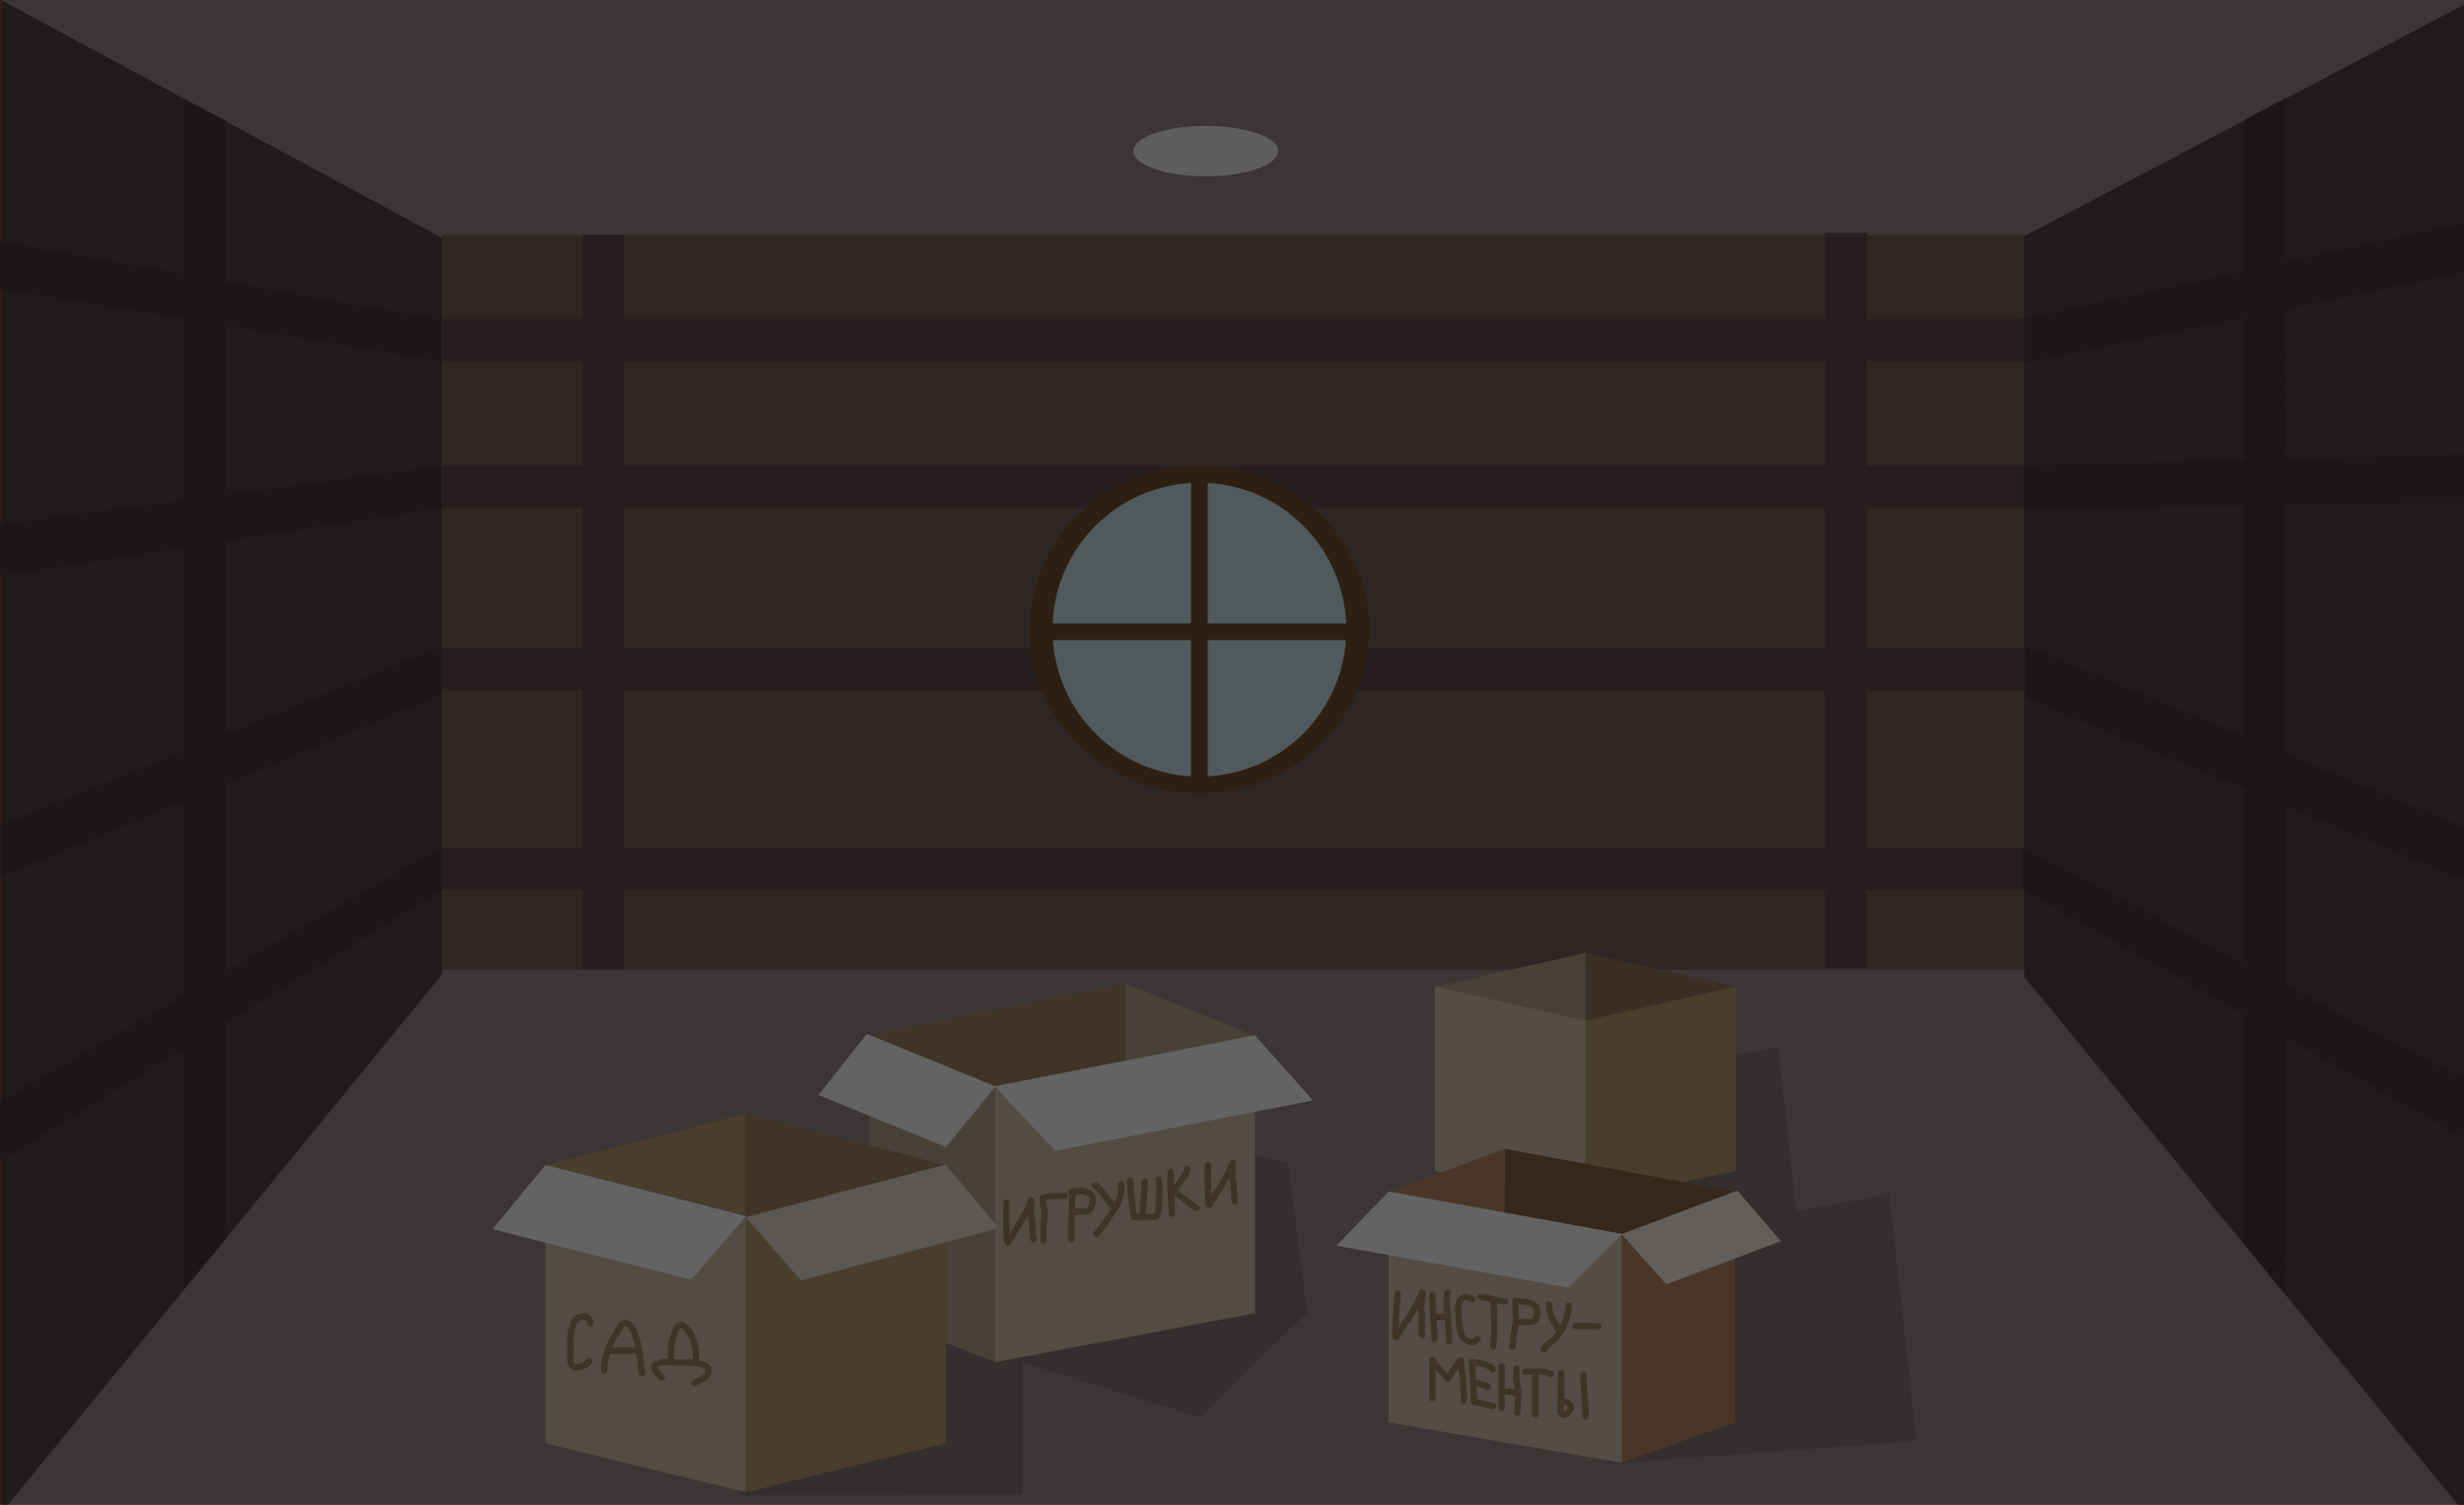
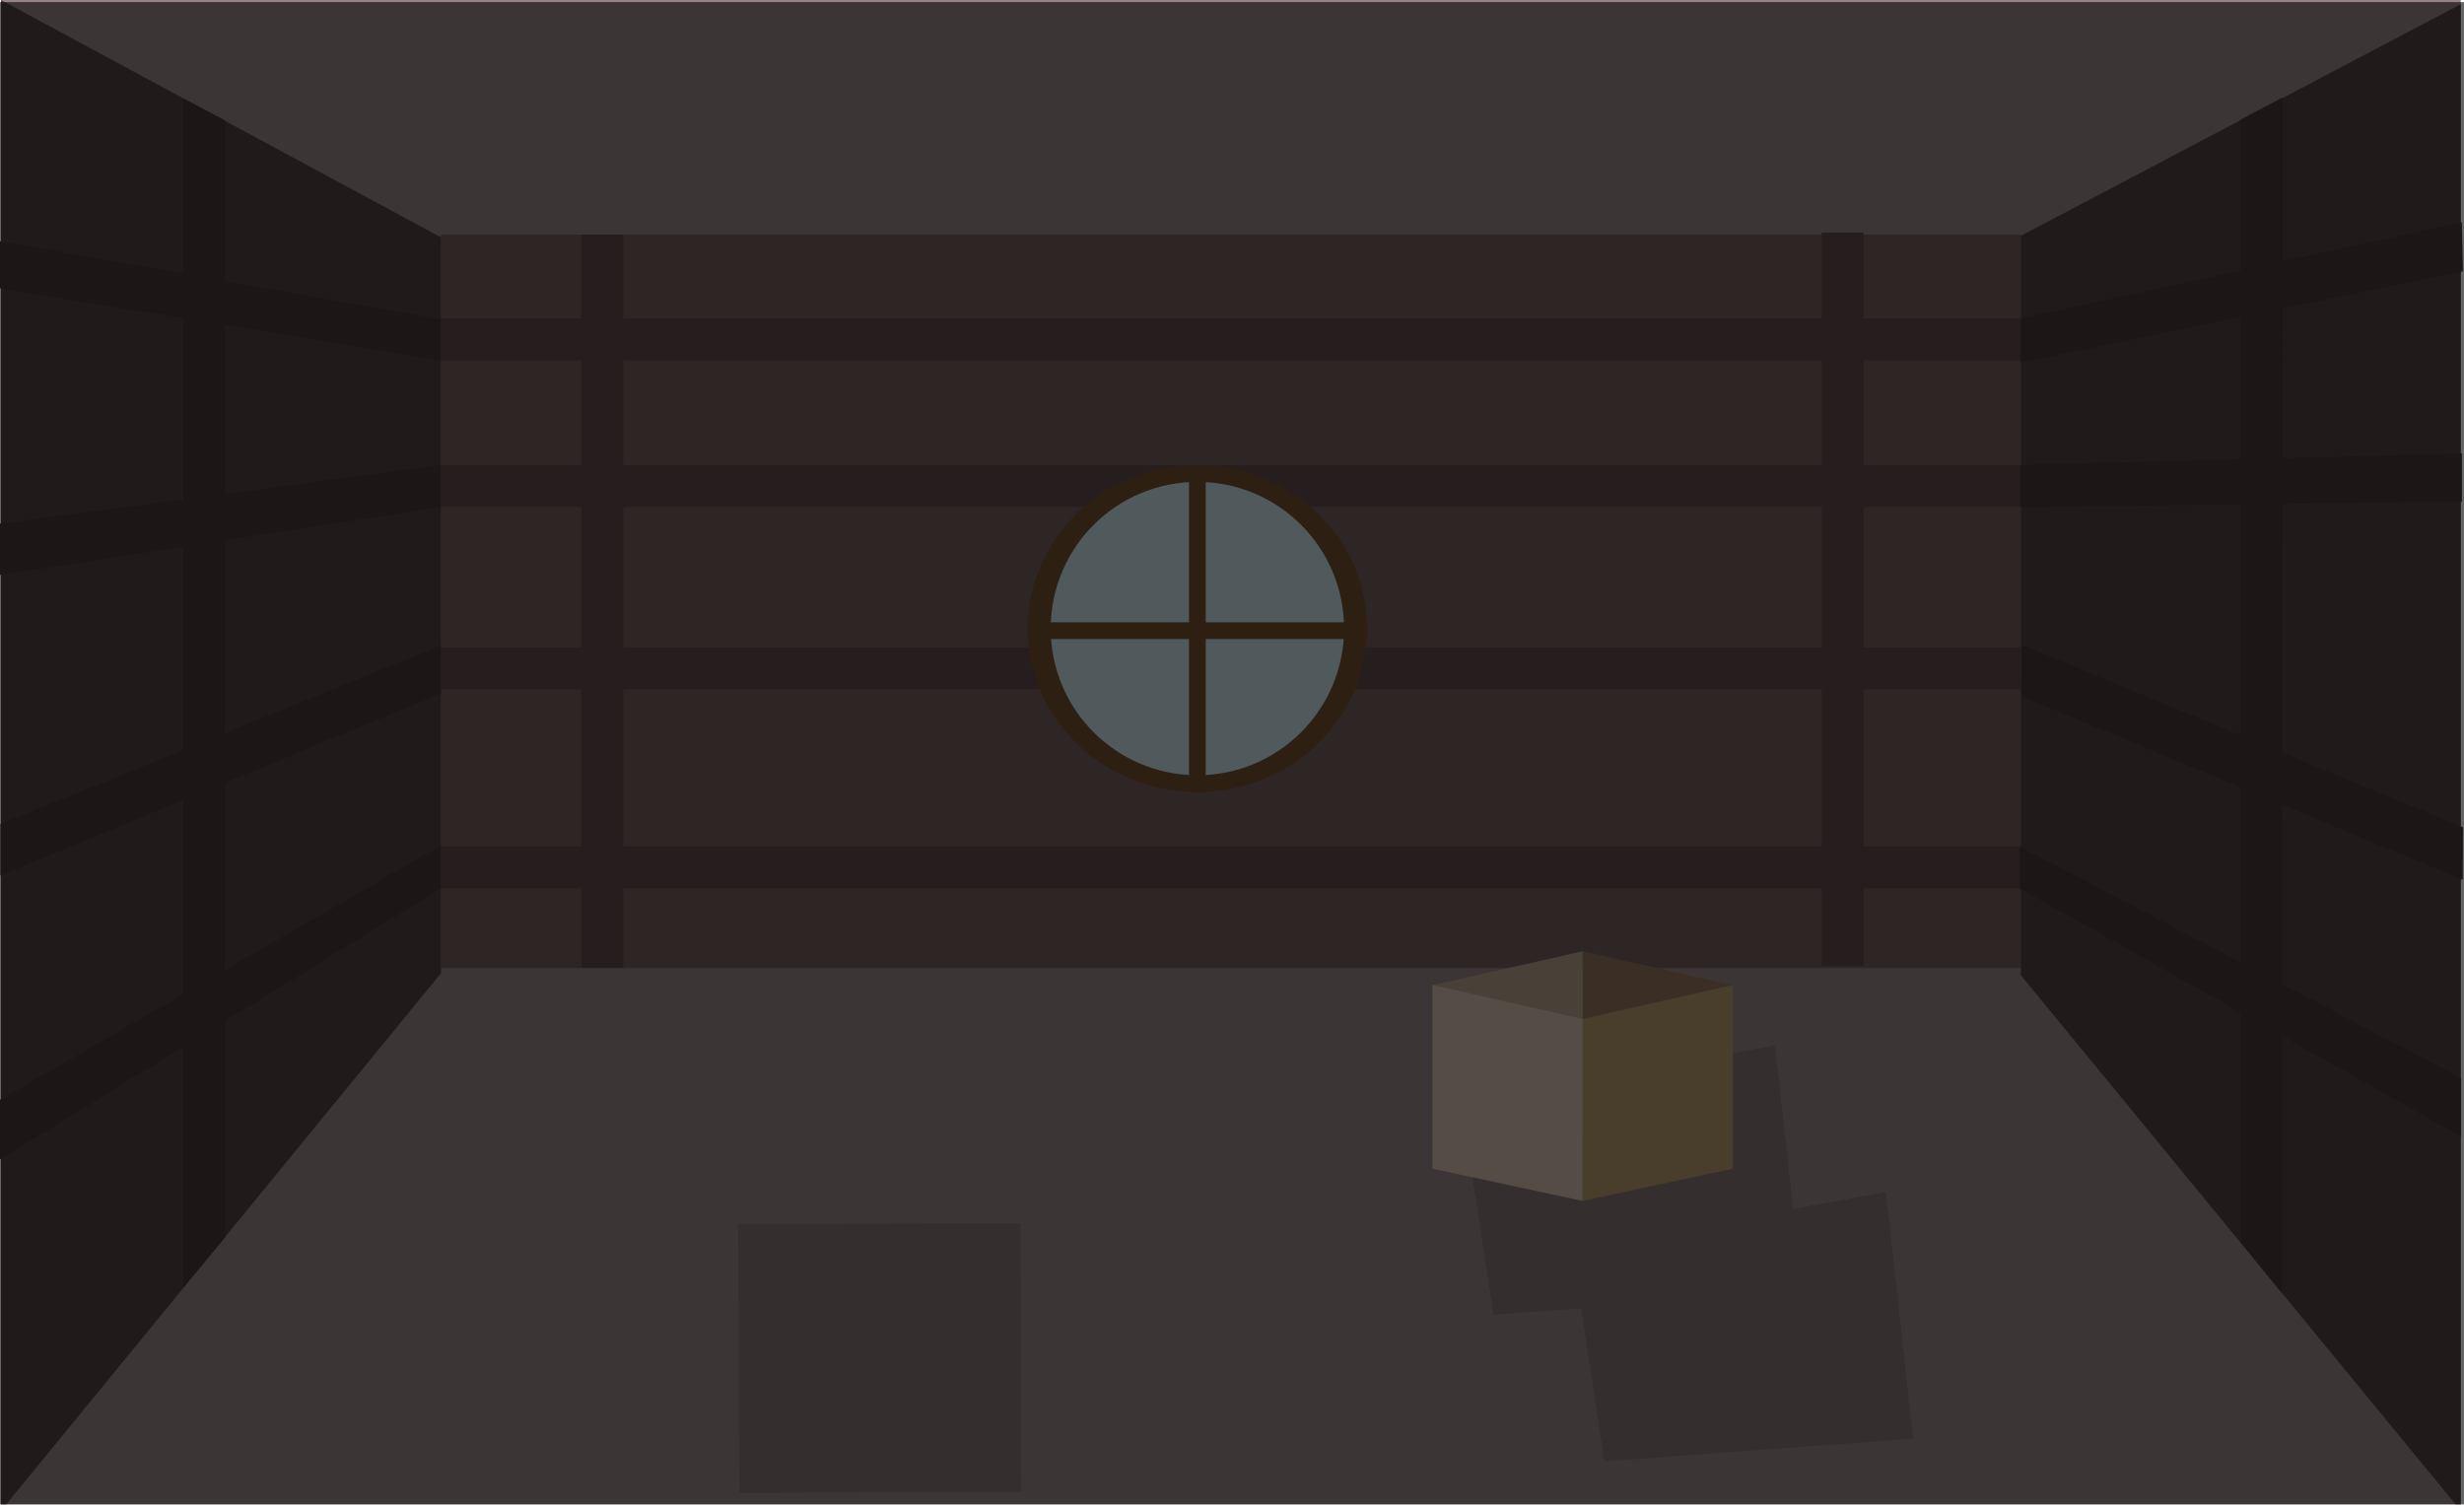
- <svg xmlns="http://www.w3.org/2000/svg" width="1174" height="717" viewBox="0 0 1174 717" fill="none">
-   <g clip-path="url(#clip0_1974_2)">
-     <rect width="1174" height="717" fill="#884646" />
-     <rect x="0.47" width="1174" height="717" fill="#958484" />
-     <rect x="352.47" y="584.348" width="134.556" height="128" transform="rotate(-0.148085 352.47 584.348)" fill="#817272" />
-     <rect x="352.47" y="584.348" width="134.556" height="128" transform="rotate(-0.148085 352.47 584.348)" fill="#817272" />
-     <path d="M750.469 596.5L900.025 569L912.969 686.5L765.8 697.347L750.469 596.5Z" fill="#817272" />
-     <path d="M750.469 596.5L900.025 569L912.969 686.5L765.8 697.347L750.469 596.5Z" fill="#817272" />
-     <path d="M697.54 526.532L847.095 499.032L860.04 616.532L712.871 627.38L697.54 526.532Z" fill="#817272" />
-     <path d="M697.54 526.532L847.095 499.032L860.04 616.532L712.871 627.38L697.54 526.532Z" fill="#817272" />
-     <path fill-rule="evenodd" clip-rule="evenodd" d="M536.443 468.701V601.427L414.252 624.699V493.252L536.443 468.701Z" fill="#9D825D" />
-     <path fill-rule="evenodd" clip-rule="evenodd" d="M414.251 493.003V625.729L474.194 649V517.553L414.251 493.003Z" fill="#B4A28B" />
-     <path d="M521.808 533.73L613.667 554.225L622.714 625.486L571.718 675.155L473.969 645L521.808 533.73Z" fill="#817272" />
-     <path d="M521.808 533.73L613.667 554.225L622.714 625.486L571.718 675.155L473.969 645L521.808 533.73Z" fill="#817272" />
-     <path fill-rule="evenodd" clip-rule="evenodd" d="M536.444 468.701V601.427L597.155 624.699V493.252L536.444 468.701Z" fill="#B4A28B" />
-     <path fill-rule="evenodd" clip-rule="evenodd" d="M597.923 493.003V625.729L474.194 649V517.553L597.923 493.003Z" fill="#CFBDA5" />
-     <path fill-rule="evenodd" clip-rule="evenodd" d="M473.9 517.603L597.945 493.337L625.589 524.3L502.739 548.333L473.9 517.603Z" fill="#F7F7F7" />
-     <path fill-rule="evenodd" clip-rule="evenodd" d="M474.346 517.668L412.974 492.68L389.921 521.747L450.701 546.493L474.346 517.668Z" fill="#F7F7F7" />
-     <rect x="210.47" y="112" width="754" height="350" fill="#745C5C" />
-     <rect x="210.47" y="152" width="754" height="20" fill="#5F4B4B" />
-     <rect x="210.47" y="222" width="754" height="20" fill="#5F4B4B" />
-     <rect x="210.47" y="309" width="754" height="20" fill="#5F4B4B" />
-     <rect x="277.47" y="462" width="350" height="20" transform="rotate(-90 277.47 462)" fill="#5F4B4B" />
-     <rect x="869.47" y="461" width="350" height="20" transform="rotate(-90 869.47 461)" fill="#5F4B4B" />
-     <rect x="210.47" y="404" width="754" height="20" fill="#5F4B4B" />
-     <path d="M0.47 0L210.47 113.283V464.5L0.47 721V0Z" fill="#534141" />
-     <ellipse cx="571.47" cy="300" rx="81" ry="78" fill="#744E2F" />
-     <path d="M1174.47 2L964.47 112.577V465.417L1174.47 721V2Z" fill="#534141" />
-     <path fill-rule="evenodd" clip-rule="evenodd" d="M755.366 454V541.704L827.021 557.082V470.223L755.366 454Z" fill="#93735A" />
-     <path fill-rule="evenodd" clip-rule="evenodd" d="M827.022 470.093V557.797L755.366 573.175V486.316L827.022 470.093Z" fill="#B7986E" />
-     <path fill-rule="evenodd" clip-rule="evenodd" d="M755.366 454V541.704L683.71 557.082V470.223L755.366 454Z" fill="#B4A28B" />
-     <path fill-rule="evenodd" clip-rule="evenodd" d="M683.71 470.093V557.797L755.366 573.175V486.316L683.71 470.093Z" fill="#D3BEAC" />
-     <path fill-rule="evenodd" clip-rule="evenodd" d="M355.341 530.611V663.365L450.658 686.641V555.167L355.341 530.611Z" fill="#9D825D" />
-     <path fill-rule="evenodd" clip-rule="evenodd" d="M450.658 554.97V687.723L355.341 711V579.525L450.658 554.97Z" fill="#B7986E" />
-     <path fill-rule="evenodd" clip-rule="evenodd" d="M355.341 530.611V663.365L260.023 686.641V555.167L355.341 530.611Z" fill="#B7986E" />
-     <path fill-rule="evenodd" clip-rule="evenodd" d="M260.023 554.97V687.723L355.341 711V579.525L260.023 554.97Z" fill="#CFBDA5" />
-     <path fill-rule="evenodd" clip-rule="evenodd" d="M355.442 579.457L259.793 555.125L234.667 585.643L329.395 609.741L355.442 579.457Z" fill="#F7F7F7" />
-     <path fill-rule="evenodd" clip-rule="evenodd" d="M355.353 580.021L450.555 554.859L475.908 585.152L381.623 610.072L355.353 580.021Z" fill="#E3DACD" />
-     <path fill-rule="evenodd" clip-rule="evenodd" d="M716.847 547.38V657.521L826.653 676.833V567.753L716.847 547.38Z" fill="#866143" />
-     <path fill-rule="evenodd" clip-rule="evenodd" d="M826.653 567.548V677.689L772.785 697.001V587.921L826.653 567.548Z" fill="#B88860" />
-     <path fill-rule="evenodd" clip-rule="evenodd" d="M716.846 547.38V657.521L662.288 676.833V567.753L716.846 547.38Z" fill="#B88860" />
-     <path fill-rule="evenodd" clip-rule="evenodd" d="M661.597 567.548V677.689L772.785 697.001V587.921L661.597 567.548Z" fill="#D3BEAC" />
-     <path fill-rule="evenodd" clip-rule="evenodd" d="M773.051 587.962L661.578 567.825L636.736 593.52L747.135 613.463L773.051 587.962Z" fill="#F7F7F7" />
-     <path fill-rule="evenodd" clip-rule="evenodd" d="M772.65 588.015L827.801 567.28L848.519 591.4L793.899 611.936L772.65 588.015Z" fill="#F5EBE3" />
-     <circle cx="571.47" cy="300" r="70" fill="#C7E1E7" />
-     <rect x="567.47" y="227" width="8" height="151" fill="#744E2F" />
-     <rect x="491.47" y="305" width="8" height="161" transform="rotate(-90 491.47 305)" fill="#744E2F" />
-     <path d="M0.191 393.32L210.47 308L210.47 331L0.191 417.934L0.191 393.32Z" fill="#453838" />
+ <svg xmlns="http://www.w3.org/2000/svg" width="1176" height="718" viewBox="0 0 1176 718" fill="none">
+   <g clip-path="url(#clip0_2295_519)">
+     <rect width="1176" height="718" fill="white" />
+     <rect x="0.471" width="1174" height="721" fill="#958484" />
+     <rect x="352.471" y="584.348" width="134.556" height="128" transform="rotate(-0.148085 352.471 584.348)" fill="#817272" />
+     <rect x="352.471" y="584.348" width="134.556" height="128" transform="rotate(-0.148085 352.471 584.348)" fill="#817272" />
+     <path d="M750.47 596.5L900.026 569L912.97 686.5L765.801 697.347L750.47 596.5Z" fill="#817272" />
+     <path d="M750.47 596.5L900.026 569L912.97 686.5L765.801 697.347L750.47 596.5Z" fill="#817272" />
+     <path d="M697.541 526.532L847.096 499.032L860.041 616.532L712.872 627.38L697.541 526.532Z" fill="#817272" />
+     <path d="M697.541 526.532L847.096 499.032L860.041 616.532L712.872 627.38L697.541 526.532Z" fill="#817272" />
+     <rect x="210.471" y="112" width="754" height="350" fill="#745C5C" />
+     <rect x="210.471" y="152" width="754" height="20" fill="#5F4B4B" />
+     <rect x="210.471" y="222" width="754" height="20" fill="#5F4B4B" />
+     <rect x="210.471" y="309" width="754" height="20" fill="#5F4B4B" />
+     <rect x="277.471" y="462" width="350" height="20" transform="rotate(-90 277.471 462)" fill="#5F4B4B" />
+     <rect x="869.471" y="461" width="350" height="20" transform="rotate(-90 869.471 461)" fill="#5F4B4B" />
+     <rect x="210.471" y="404" width="754" height="20" fill="#5F4B4B" />
+     <path d="M0.471 0L210.471 113.283V464.5L0.471 721V0Z" fill="#534141" />
+     <ellipse cx="571.471" cy="300" rx="81" ry="78" fill="#744E2F" />
+     <path d="M1174.47 2L964.471 112.577V465.417L1174.47 721V2Z" fill="#534141" />
+     <path fill-rule="evenodd" clip-rule="evenodd" d="M755.368 454V541.704L827.023 557.082V470.223L755.368 454Z" fill="#93735A" />
+     <path fill-rule="evenodd" clip-rule="evenodd" d="M827.023 470.093V557.797L755.367 573.175V486.316L827.023 470.093Z" fill="#B7986E" />
+     <path fill-rule="evenodd" clip-rule="evenodd" d="M755.367 454V541.704L683.711 557.082V470.223L755.367 454Z" fill="#B4A28B" />
+     <path fill-rule="evenodd" clip-rule="evenodd" d="M683.711 470.093V557.797L755.367 573.175V486.316L683.711 470.093Z" fill="#D3BEAC" />
+     <circle cx="571.471" cy="300" r="70" fill="#C7E1E7" />
+     <rect x="567.471" y="227" width="8" height="151" fill="#744E2F" />
+     <rect x="491.471" y="305" width="8" height="161" transform="rotate(-90 491.471 305)" fill="#744E2F" />
+     <path d="M0.192 393.32L210.471 308L210.471 331L0.192 417.934L0.192 393.32Z" fill="#453838" />
    <path d="M-1.03 525.5L210.47 403.501L210.47 424L-1.03 554L-1.03 525.5Z" fill="#453838" />
-     <path d="M-0.627 250L210.373 222L210.373 242L-0.627 274.5L-0.627 250Z" fill="#453838" />
+     <path d="M-0.626 250L210.374 222L210.374 242L-0.626 274.5L-0.626 250Z" fill="#453838" />
    <path d="M-0.53 115L210.428 152.437L210.428 172L-0.53 137.5L-0.53 115Z" fill="#453838" />
-     <path d="M1175.48 394.844L964.833 307.681L964.731 332.256L1175.37 419.93L1175.48 394.844Z" fill="#453838" />
-     <path d="M1174.63 514.501L963.987 404L963.987 424L1174.63 542.5L1174.63 514.501Z" fill="#453838" />
-     <path d="M1175.01 216.433L964.28 221.933L964.28 242L1175.01 239.433L1175.01 216.433Z" fill="#453838" />
-     <path d="M1174.97 106L964.47 151.999L964.47 172.999L1175.47 129.5L1174.97 106Z" fill="#453838" />
-     <path d="M87.47 614.5L87.47 47L107.47 57.5L107.47 590.5L87.47 614.5Z" fill="#453838" />
+     <path d="M1175.48 394.844L964.834 307.681L964.732 332.256L1175.38 419.93L1175.48 394.844Z" fill="#453838" />
+     <path d="M1174.63 514.501L963.988 404L963.988 424L1174.63 542.5L1174.63 514.501Z" fill="#453838" />
+     <path d="M1175.01 216.433L964.282 221.933L964.282 242L1175.01 239.433L1175.01 216.433Z" fill="#453838" />
+     <path d="M1174.97 106L964.471 151.999L964.471 172.999L1175.47 129.5L1174.97 106Z" fill="#453838" />
+     <path d="M87.471 614.5L87.471 47L107.471 57.5L107.471 590.5L87.471 614.5Z" fill="#453838" />
    <path d="M1088.97 617L1089.47 46.5L1069.47 57V593L1088.97 617Z" fill="#453838" />
-     <path d="M479.519 573.138C479.519 579.052 479.075 596.624 480.862 590.852C480.979 590.475 481.585 589.779 481.856 589.439C482.533 588.588 482.865 587.747 483.328 586.823C483.966 585.551 485.09 584.434 485.739 583.177C486.867 580.992 488.145 578.853 489.309 576.705C490.09 575.264 491.407 570.774 491.407 572.319C491.407 575.255 490.749 578.469 491.702 581.46C492.002 582.404 491.775 583.531 491.775 584.498C491.775 585.459 492.107 586.317 492.107 587.272C492.107 587.656 491.841 588.821 492.272 589.069C492.577 589.244 492.438 591.043 492.438 590.258" stroke="#9D825D" stroke-width="3" stroke-linecap="round" />
-     <path d="M575.519 555.138C575.519 561.052 575.075 578.624 576.862 572.852C576.979 572.475 577.585 571.779 577.856 571.439C578.533 570.588 578.865 569.747 579.328 568.823C579.966 567.551 581.09 566.434 581.739 565.177C582.867 562.992 584.145 560.853 585.309 558.705C586.09 557.264 587.407 552.774 587.407 554.319C587.407 557.255 586.749 560.469 587.702 563.46C588.002 564.404 587.775 565.531 587.775 566.498C587.775 567.459 588.107 568.317 588.107 569.272C588.107 569.656 587.841 570.821 588.272 571.069C588.577 571.244 588.438 573.043 588.438 572.258" stroke="#9D825D" stroke-width="3" stroke-linecap="round" />
-     <path d="M665.915 616.253C665.477 622.742 663.734 641.999 665.944 635.784C666.089 635.378 666.745 634.655 667.04 634.3C667.779 633.411 668.172 632.511 668.703 631.528C669.434 630.175 670.638 629.025 671.378 627.689C672.665 625.367 674.099 623.105 675.419 620.826C676.305 619.297 677.952 614.457 677.837 616.154C677.62 619.375 676.725 622.859 677.454 626.206C677.684 627.261 677.374 628.483 677.303 629.545C677.232 630.599 677.499 631.564 677.428 632.612C677.4 633.033 677.049 634.294 677.46 634.594C677.752 634.807 677.48 636.772 677.538 635.91" stroke="#9D825D" stroke-width="3" stroke-linecap="round" />
-     <path d="M497.192 591.04C497.192 588.997 497.192 586.955 497.192 584.913C497.192 583.561 497.576 582.189 497.576 580.853C497.576 579.368 497.924 577.319 497.48 575.898C497.056 574.543 496.809 573.196 496.809 571.775C496.809 570.118 497.115 570.8 498.343 570.283C499.143 569.946 500.147 569.942 501.028 569.942C503.032 569.942 505.119 569.75 507.166 569.75" stroke="#9D825D" stroke-width="3" stroke-linecap="round" />
-     <path d="M510.81 568.983C510.81 571.093 510.81 573.203 510.81 575.313C510.81 577.494 510.487 579.672 510.427 581.834C510.35 584.582 510.427 592.83 510.427 590.081" stroke="#9D825D" stroke-width="3" stroke-linecap="round" />
-     <path d="M510.427 567.833C512.626 567.833 514.678 567.233 516.863 567.63C518.146 567.864 519.367 568.715 520.166 569.751C520.849 570.636 520.592 571.933 520.592 573C520.592 574.698 519.468 576.787 517.715 577.188C516.484 577.47 514.946 577.231 513.687 577.231C513.265 577.231 511.963 577.426 511.769 577.039" stroke="#9D825D" stroke-width="3" stroke-linecap="round" />
-     <path d="M521.743 564.764C522.466 564.854 523.726 566.554 524.237 567.065C525.402 568.231 526.223 569.698 527.305 570.901C527.876 571.535 528.271 572.48 528.936 573.011C529.4 573.383 529.607 574.521 529.607 573.586" stroke="#9D825D" stroke-width="3" stroke-linecap="round" />
-     <path d="M522.51 587.97C524.264 585.826 526.092 583.674 527.507 581.268C529.016 578.703 531.21 576.418 532.387 573.671C533.298 571.546 534.209 569.352 534.209 567.022C534.209 566.135 534.401 564.953 534.018 564.188" stroke="#9D825D" stroke-width="3" stroke-linecap="round" />
-     <path d="M538.47 562.587C538.47 564.628 538.785 566.6 538.827 568.609C538.875 570.969 539.641 573.264 539.718 575.652C539.752 576.687 539.823 578.252 540.214 579.217C540.485 579.886 540.122 580 540.967 580C542.203 580 543.438 580 544.674 580C545.644 580 546.59 579.842 547.528 579.804C548.233 579.776 549.019 579.934 549.708 579.761C550.227 579.631 550.94 579.784 551.175 579.174C551.586 578.107 552.027 577.492 552.027 576.283C552.027 573.334 552.384 570.431 552.384 567.478C552.384 566.46 552.601 565.095 552.344 564.109C552.153 563.376 552.027 562.756 552.027 562" stroke="#9D825D" stroke-width="3" stroke-linecap="round" />
-     <path d="M544.47 579C544.47 573.465 545.47 568.39 545.47 563" stroke="#9D825D" stroke-width="3" stroke-linecap="round" />
-     <path d="M557.801 558.434C557.801 561.646 557.669 564.889 557.811 568.098C557.902 570.126 558.184 572.133 558.184 574.161C558.184 575.505 558.376 579.533 558.376 578.189" stroke="#9D825D" stroke-width="3" stroke-linecap="round" />
-     <path d="M558.951 568.024C559.054 567.101 560.591 565.761 561.072 564.944C562.01 563.35 563.293 561.975 564.311 560.448C565.039 559.356 565.664 558.242 565.664 556.899" stroke="#9D825D" stroke-width="3" stroke-linecap="round" />
-     <path d="M558.76 568.024C560.263 568.024 561.36 568.936 562.404 569.942C563.642 571.136 565.164 571.88 566.421 573.011C566.922 573.462 569.887 576.071 570.076 575.505" stroke="#9D825D" stroke-width="3" stroke-linecap="round" />
-     <path d="M682.47 617C682.47 620.909 682.711 624.61 682.979 628.441C683.196 631.555 683.47 634.959 683.47 638" stroke="#9D825D" stroke-width="3" stroke-linecap="round" />
-     <path d="M683.054 627.128C683.127 627.717 687.917 627.389 688.795 627.389" stroke="#9D825D" stroke-width="3" stroke-linecap="round" />
-     <path d="M689.57 615.909C689.382 617.882 689.284 619.812 689.254 621.781C689.219 624.08 690.032 626.429 689.971 628.7C689.878 632.164 690.692 635.709 690.369 639.09" stroke="#9D825D" stroke-width="3" stroke-linecap="round" />
-     <path d="M701.47 619C700.661 618.217 698.542 618 697.97 618C696.97 618 695.872 619.196 695.47 620C694.57 621.8 694.62 624.176 694.97 626C694.97 628.263 695.039 630.346 695.47 632.5C695.855 634.425 696.364 637.457 698.47 638.627C699.352 639.117 699.93 639.269 700.97 639.501C701.705 639.664 703.47 639 703.97 638.001" stroke="#9D825D" stroke-width="3" stroke-linecap="round" />
-     <path d="M711.731 620C711.731 624.741 711.992 629.41 711.992 634.151C711.992 636.751 711.47 639.137 711.47 641.662" stroke="#9D825D" stroke-width="3" stroke-linecap="round" />
-     <path d="M705.47 618C709.434 618 713.272 620.088 717.214 620.088" stroke="#9D825D" stroke-width="3" stroke-linecap="round" />
-     <path d="M722.036 620C722.036 624.28 722.645 629.132 721.717 633.31C721.342 634.997 720.992 637.195 720.992 638.922C720.992 639.563 720.753 640.089 720.731 640.676C720.711 641.186 720.985 642.174 720.47 641.401" stroke="#9D825D" stroke-width="3" stroke-linecap="round" />
-     <path d="M722.47 620C727.152 620 732.47 620.532 732.47 625.236C732.47 627.035 732.47 629.003 729.973 629.841C728.938 629.872 723.057 630.372 722.47 629.422" stroke="#9D825D" stroke-width="3" stroke-linecap="round" />
-     <path d="M735.47 643C735.782 641.696 738.697 639.665 739.818 638.847C741.832 637.376 742.823 635.148 744.167 633.206C745.214 631.692 745.911 629.962 746.326 628.224C746.622 626.986 747.47 623.309 747.47 622" stroke="#9D825D" stroke-width="3" stroke-linecap="round" />
-     <path d="M750.649 631.826C752.931 631.826 755.212 631.826 757.493 631.826C758.161 631.826 760.969 632.087 761.611 632.087" stroke="#9D825D" stroke-width="3" stroke-linecap="round" />
-     <path d="M682.47 666.179C682.47 660.186 682.47 654.193 682.47 648.199C682.47 647.229 683.746 650.106 684.044 650.347C684.982 651.106 685.729 652.134 686.406 653.141C687.056 654.108 688.135 654.568 688.71 655.635C688.941 656.063 689.205 656.375 689.556 656.716C690.116 657.261 689.965 656.657 690.226 656.311C690.962 655.337 691.607 654.114 692.311 653.066C693.08 651.921 693.94 650.861 694.673 649.686C695.207 648.83 696.117 647.001 696.117 648.92C696.117 650.985 696.422 653.345 696.846 655.364C697.382 657.921 697.027 660.748 697.414 663.34C697.53 664.115 697.429 664.988 697.429 665.774C697.429 666.083 697.414 669.721 697.429 666.99" stroke="#9D825D" stroke-width="3" stroke-linecap="round" />
-     <path d="M701.47 650C701.47 655.748 702.281 661.393 702.281 667.146C702.281 668.054 702.247 668.182 703.362 668.182C704.117 668.182 705.371 668.441 706.064 668.687C707.749 669.283 709.746 669.517 711.47 670" stroke="#9D825D" stroke-width="3" stroke-linecap="round" />
-     <path d="M701.062 649.052C703.269 649.052 704.792 649.348 706.861 650.038C708.127 650.46 710.653 651.27 711.24 652.445" stroke="#9D825D" stroke-width="3" stroke-linecap="round" />
-     <path d="M701.845 659.23C702.541 659.23 703.237 659.23 703.933 659.23C704.909 659.23 705.581 659.634 706.514 659.738C707.497 659.847 708.09 660.529 708.891 660.796" stroke="#9D825D" stroke-width="3" stroke-linecap="round" />
-     <path d="M715.47 651C715.47 657.686 715.47 664.296 715.47 671" stroke="#9D825D" stroke-width="3" stroke-linecap="round" />
-     <path d="M715.47 663.011C717.599 663.011 720.619 662.823 722.47 664" stroke="#9D825D" stroke-width="3" stroke-linecap="round" />
-     <path d="M722.943 673C722.943 668.722 724.112 664.315 722.967 660.086C722.253 657.452 722.518 654.698 722.518 652" stroke="#9D825D" stroke-width="3" stroke-linecap="round" />
-     <path d="M731.47 654C731.47 658.696 731.47 663.392 731.47 668.088C731.47 668.86 731.47 672.604 731.47 674" stroke="#9D825D" stroke-width="3" stroke-linecap="round" />
-     <path d="M726.639 653.488C728.901 653.488 731.162 653.488 733.424 653.488C734.41 653.488 735.23 653.556 736.165 653.764C737.178 653.989 737.84 654.532 738.905 654.532" stroke="#9D825D" stroke-width="3" stroke-linecap="round" />
-     <path d="M743.779 654C743.779 657.73 743.779 661.459 743.779 665.189C743.779 666.707 743.559 668.243 743.559 669.799C743.559 670.604 743.298 672.058 743.669 672.765C745.089 675.466 747.711 673.18 748.36 671.198C748.736 670.051 748.095 669.096 747.197 668.569C746.358 668.076 744.154 667.787 743.887 666.942" stroke="#9D825D" stroke-width="3" stroke-linecap="round" />
-     <path d="M754.47 655C754.47 661.727 755.47 668.294 755.47 675" stroke="#9D825D" stroke-width="3" stroke-linecap="round" />
-     <path d="M738.097 621.514C738.097 622.825 738.147 623.985 738.485 625.263C738.885 626.779 739.592 628.237 740.359 629.594C741.038 630.796 741.886 631.938 742.493 633.15" stroke="#9D825D" stroke-width="3" stroke-linecap="round" />
-     <path d="M281.203 630.492C281.203 626.51 277.027 626.618 274.663 628.457C272.866 629.855 272.599 632.988 272.047 634.976C271.327 637.568 271.86 640.884 271.86 643.572C271.86 646.026 270.732 651.421 274.289 651.421C276.563 651.421 279.705 650.679 280.829 648.431" stroke="#9D825D" stroke-width="3" stroke-linecap="round" />
-     <path d="M287.93 652.915C287.93 649.791 288.089 647.442 289.238 644.506C290.382 641.581 291.431 638.778 293.162 636.181C294.404 634.317 296.425 628.388 299.681 631.052C305.729 636 305.869 661.477 305.869 653.663" stroke="#9D825D" stroke-width="3" stroke-linecap="round" />
-     <path d="M290.172 643.572H303.626" stroke="#9D825D" stroke-width="3" stroke-linecap="round" />
-     <path d="M315.212 656.278C314.147 655.08 312.593 654.03 311.932 652.541C310.857 650.124 312.985 649.884 314.465 649.261C316.319 648.48 319.844 649.178 321.856 649.178C324.071 649.178 326.286 649.178 328.5 649.178C331.102 649.178 337.636 649.739 337.636 653.102C337.636 656.328 333.452 657.623 330.909 658.895" stroke="#9D825D" stroke-width="3" stroke-linecap="round" />
-     <path d="M319.696 648.431C319.696 645.359 319.544 642.302 320.07 639.274C320.339 637.726 321.179 636.046 321.648 634.52C322.48 631.818 324.281 630.218 326.61 632.547C330.663 636.6 331.656 641.732 331.656 647.31" stroke="#9D825D" stroke-width="3" stroke-linecap="round" />
-     <rect x="-1.53" width="1176" height="718" fill="black" fill-opacity="0.6" />
-     <ellipse cx="574.5" cy="72" rx="34.5" ry="12" fill="#5F5E5E" />
+     <rect x="-1" y="1" width="1181" height="722" fill="black" fill-opacity="0.6" />
  </g>
  <defs>
-     <clipPath id="clip0_1974_2">
-       <rect width="1174" height="717" fill="white" />
+     <clipPath id="clip0_2295_519">
+       <rect width="1176" height="718" fill="white" />
    </clipPath>
  </defs>
</svg>
